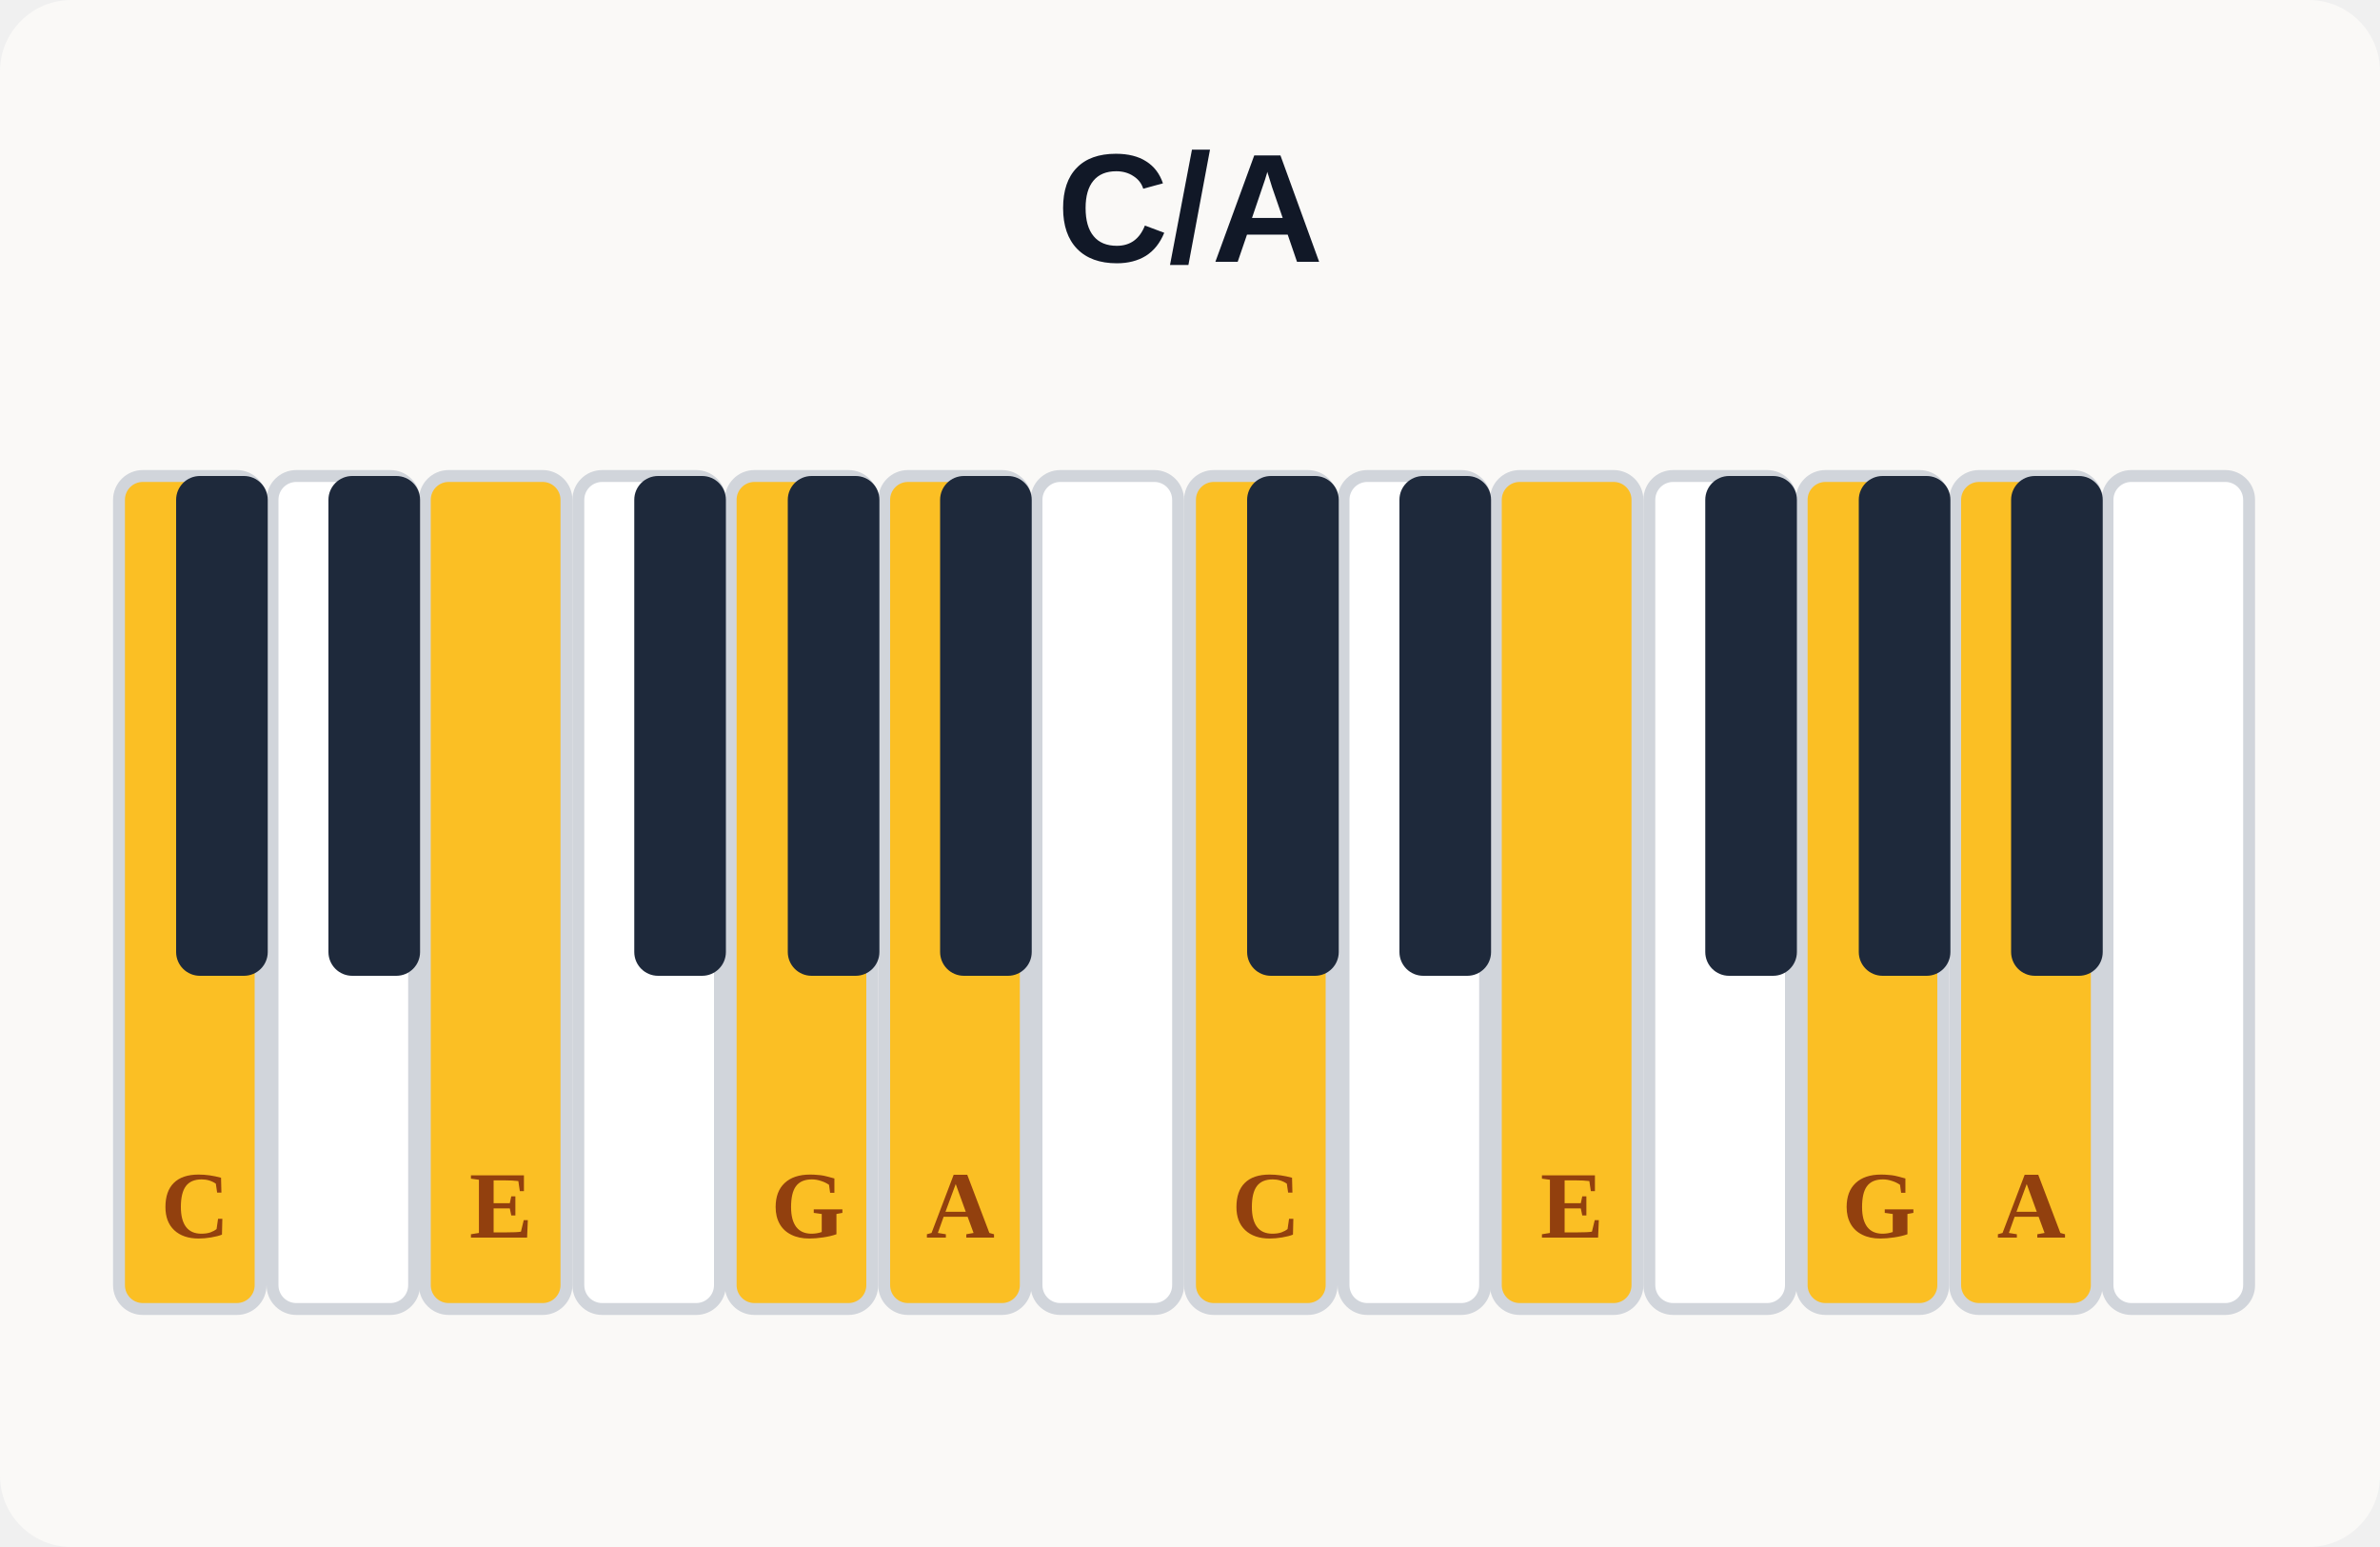
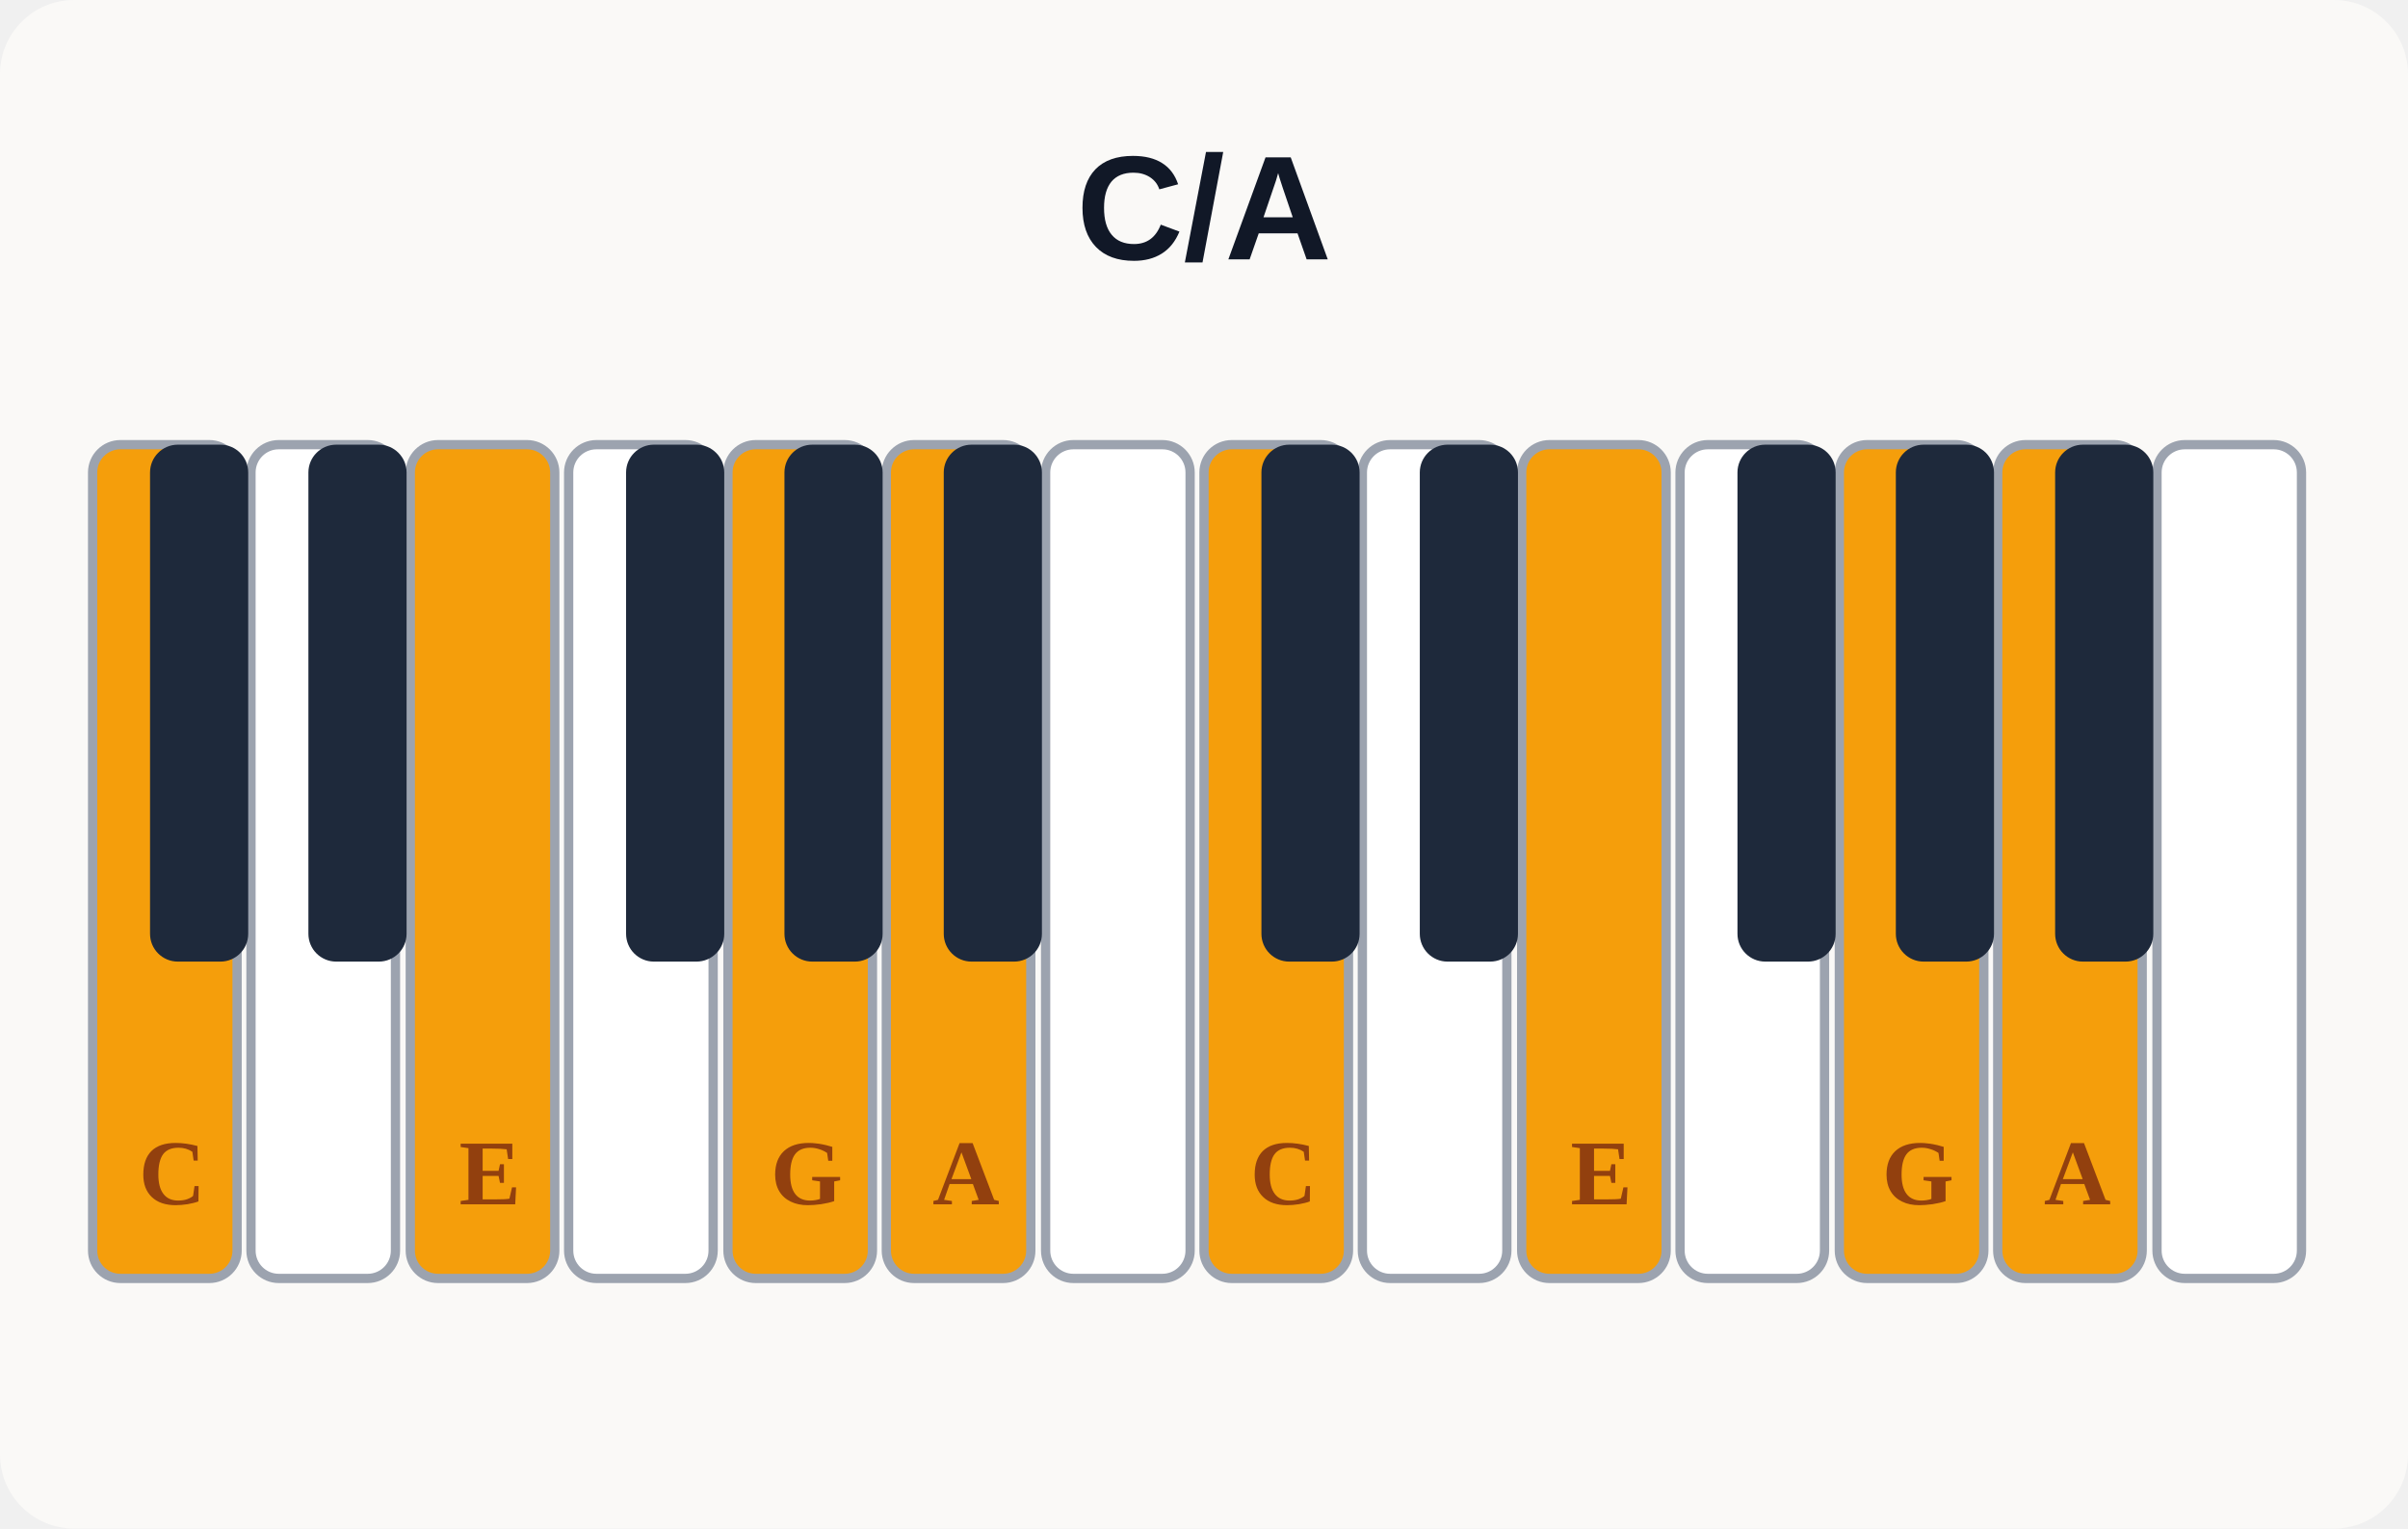
- <svg xmlns="http://www.w3.org/2000/svg" width="200" height="130" viewBox="0 0 200 130">
-   <rect width="200" height="130" fill="#faf9f7" rx="6" />
-   <text x="100" y="22" text-anchor="middle" font-family="Arial,sans-serif" font-size="13" font-weight="700" fill="#111827">C/A</text>
-   <rect x="10.0" y="40" width="11.9" height="70" fill="#fbbf24" stroke="#d1d5db" stroke-width="1" rx="2" />
-   <text x="16.4" y="104" text-anchor="middle" font-size="8" fill="#92400e" font-weight="700">C</text>
-   <rect x="22.9" y="40" width="11.9" height="70" fill="white" stroke="#d1d5db" stroke-width="1" rx="2" />
-   <rect x="35.7" y="40" width="11.9" height="70" fill="#fbbf24" stroke="#d1d5db" stroke-width="1" rx="2" />
-   <text x="42.1" y="104" text-anchor="middle" font-size="8" fill="#92400e" font-weight="700">E</text>
-   <rect x="48.6" y="40" width="11.9" height="70" fill="white" stroke="#d1d5db" stroke-width="1" rx="2" />
-   <rect x="61.4" y="40" width="11.9" height="70" fill="#fbbf24" stroke="#d1d5db" stroke-width="1" rx="2" />
-   <text x="67.9" y="104" text-anchor="middle" font-size="8" fill="#92400e" font-weight="700">G</text>
-   <rect x="74.3" y="40" width="11.9" height="70" fill="#fbbf24" stroke="#d1d5db" stroke-width="1" rx="2" />
-   <text x="80.7" y="104" text-anchor="middle" font-size="8" fill="#92400e" font-weight="700">A</text>
-   <rect x="87.1" y="40" width="11.9" height="70" fill="white" stroke="#d1d5db" stroke-width="1" rx="2" />
-   <rect x="100.0" y="40" width="11.9" height="70" fill="#fbbf24" stroke="#d1d5db" stroke-width="1" rx="2" />
-   <text x="106.4" y="104" text-anchor="middle" font-size="8" fill="#92400e" font-weight="700">C</text>
-   <rect x="112.9" y="40" width="11.9" height="70" fill="white" stroke="#d1d5db" stroke-width="1" rx="2" />
-   <rect x="125.7" y="40" width="11.9" height="70" fill="#fbbf24" stroke="#d1d5db" stroke-width="1" rx="2" />
-   <text x="132.1" y="104" text-anchor="middle" font-size="8" fill="#92400e" font-weight="700">E</text>
-   <rect x="138.6" y="40" width="11.9" height="70" fill="white" stroke="#d1d5db" stroke-width="1" rx="2" />
-   <rect x="151.4" y="40" width="11.9" height="70" fill="#fbbf24" stroke="#d1d5db" stroke-width="1" rx="2" />
-   <text x="157.9" y="104" text-anchor="middle" font-size="8" fill="#92400e" font-weight="700">G</text>
-   <rect x="164.3" y="40" width="11.9" height="70" fill="#fbbf24" stroke="#d1d5db" stroke-width="1" rx="2" />
-   <text x="170.7" y="104" text-anchor="middle" font-size="8" fill="#92400e" font-weight="700">A</text>
-   <rect x="177.1" y="40" width="11.9" height="70" fill="white" stroke="#d1d5db" stroke-width="1" rx="2" />
-   <rect x="14.8" y="40" width="7.7" height="42.0" fill="#1e293b" rx="2" />
-   <rect x="27.6" y="40" width="7.7" height="42.0" fill="#1e293b" rx="2" />
-   <rect x="53.3" y="40" width="7.7" height="42.0" fill="#1e293b" rx="2" />
-   <rect x="66.2" y="40" width="7.7" height="42.0" fill="#1e293b" rx="2" />
-   <rect x="79.0" y="40" width="7.7" height="42.0" fill="#1e293b" rx="2" />
-   <rect x="104.8" y="40" width="7.7" height="42.0" fill="#1e293b" rx="2" />
-   <rect x="117.6" y="40" width="7.7" height="42.0" fill="#1e293b" rx="2" />
-   <rect x="143.3" y="40" width="7.7" height="42.0" fill="#1e293b" rx="2" />
-   <rect x="156.2" y="40" width="7.7" height="42.0" fill="#1e293b" rx="2" />
-   <rect x="169.0" y="40" width="7.7" height="42.0" fill="#1e293b" rx="2" />
+ <svg xmlns="http://www.w3.org/2000/svg" width="260" height="165" viewBox="0 0 260 165">
+   <rect width="260" height="165" fill="#faf9f7" rx="8" />
+   <text x="130" y="28" text-anchor="middle" font-family="Arial,sans-serif" font-size="16" font-weight="700" fill="#111827">C/A</text>
+   <rect x="10.0" y="48" width="15.6" height="90" fill="#f59e0b" stroke="#9ca3af" stroke-width="1" rx="3" />
+   <text x="18.6" y="130" text-anchor="middle" font-size="10" fill="#92400e" font-weight="700">C</text>
+   <rect x="27.1" y="48" width="15.6" height="90" fill="white" stroke="#9ca3af" stroke-width="1" rx="3" />
+   <rect x="44.3" y="48" width="15.6" height="90" fill="#f59e0b" stroke="#9ca3af" stroke-width="1" rx="3" />
+   <text x="52.9" y="130" text-anchor="middle" font-size="10" fill="#92400e" font-weight="700">E</text>
+   <rect x="61.4" y="48" width="15.6" height="90" fill="white" stroke="#9ca3af" stroke-width="1" rx="3" />
+   <rect x="78.6" y="48" width="15.6" height="90" fill="#f59e0b" stroke="#9ca3af" stroke-width="1" rx="3" />
+   <text x="87.1" y="130" text-anchor="middle" font-size="10" fill="#92400e" font-weight="700">G</text>
+   <rect x="95.7" y="48" width="15.6" height="90" fill="#f59e0b" stroke="#9ca3af" stroke-width="1" rx="3" />
+   <text x="104.3" y="130" text-anchor="middle" font-size="10" fill="#92400e" font-weight="700">A</text>
+   <rect x="112.9" y="48" width="15.6" height="90" fill="white" stroke="#9ca3af" stroke-width="1" rx="3" />
+   <rect x="130.0" y="48" width="15.6" height="90" fill="#f59e0b" stroke="#9ca3af" stroke-width="1" rx="3" />
+   <text x="138.6" y="130" text-anchor="middle" font-size="10" fill="#92400e" font-weight="700">C</text>
+   <rect x="147.1" y="48" width="15.6" height="90" fill="white" stroke="#9ca3af" stroke-width="1" rx="3" />
+   <rect x="164.3" y="48" width="15.6" height="90" fill="#f59e0b" stroke="#9ca3af" stroke-width="1" rx="3" />
+   <text x="172.9" y="130" text-anchor="middle" font-size="10" fill="#92400e" font-weight="700">E</text>
+   <rect x="181.4" y="48" width="15.6" height="90" fill="white" stroke="#9ca3af" stroke-width="1" rx="3" />
+   <rect x="198.6" y="48" width="15.6" height="90" fill="#f59e0b" stroke="#9ca3af" stroke-width="1" rx="3" />
+   <text x="207.1" y="130" text-anchor="middle" font-size="10" fill="#92400e" font-weight="700">G</text>
+   <rect x="215.7" y="48" width="15.6" height="90" fill="#f59e0b" stroke="#9ca3af" stroke-width="1" rx="3" />
+   <text x="224.3" y="130" text-anchor="middle" font-size="10" fill="#92400e" font-weight="700">A</text>
+   <rect x="232.9" y="48" width="15.6" height="90" fill="white" stroke="#9ca3af" stroke-width="1" rx="3" />
+   <rect x="16.2" y="48" width="10.6" height="55.8" fill="#1e293b" rx="3" />
+   <rect x="33.3" y="48" width="10.6" height="55.8" fill="#1e293b" rx="3" />
+   <rect x="67.6" y="48" width="10.6" height="55.8" fill="#1e293b" rx="3" />
+   <rect x="84.7" y="48" width="10.6" height="55.8" fill="#1e293b" rx="3" />
+   <rect x="101.9" y="48" width="10.6" height="55.8" fill="#1e293b" rx="3" />
+   <rect x="136.2" y="48" width="10.6" height="55.8" fill="#1e293b" rx="3" />
+   <rect x="153.3" y="48" width="10.6" height="55.8" fill="#1e293b" rx="3" />
+   <rect x="187.6" y="48" width="10.6" height="55.8" fill="#1e293b" rx="3" />
+   <rect x="204.7" y="48" width="10.6" height="55.8" fill="#1e293b" rx="3" />
+   <rect x="221.9" y="48" width="10.6" height="55.8" fill="#1e293b" rx="3" />
</svg>
